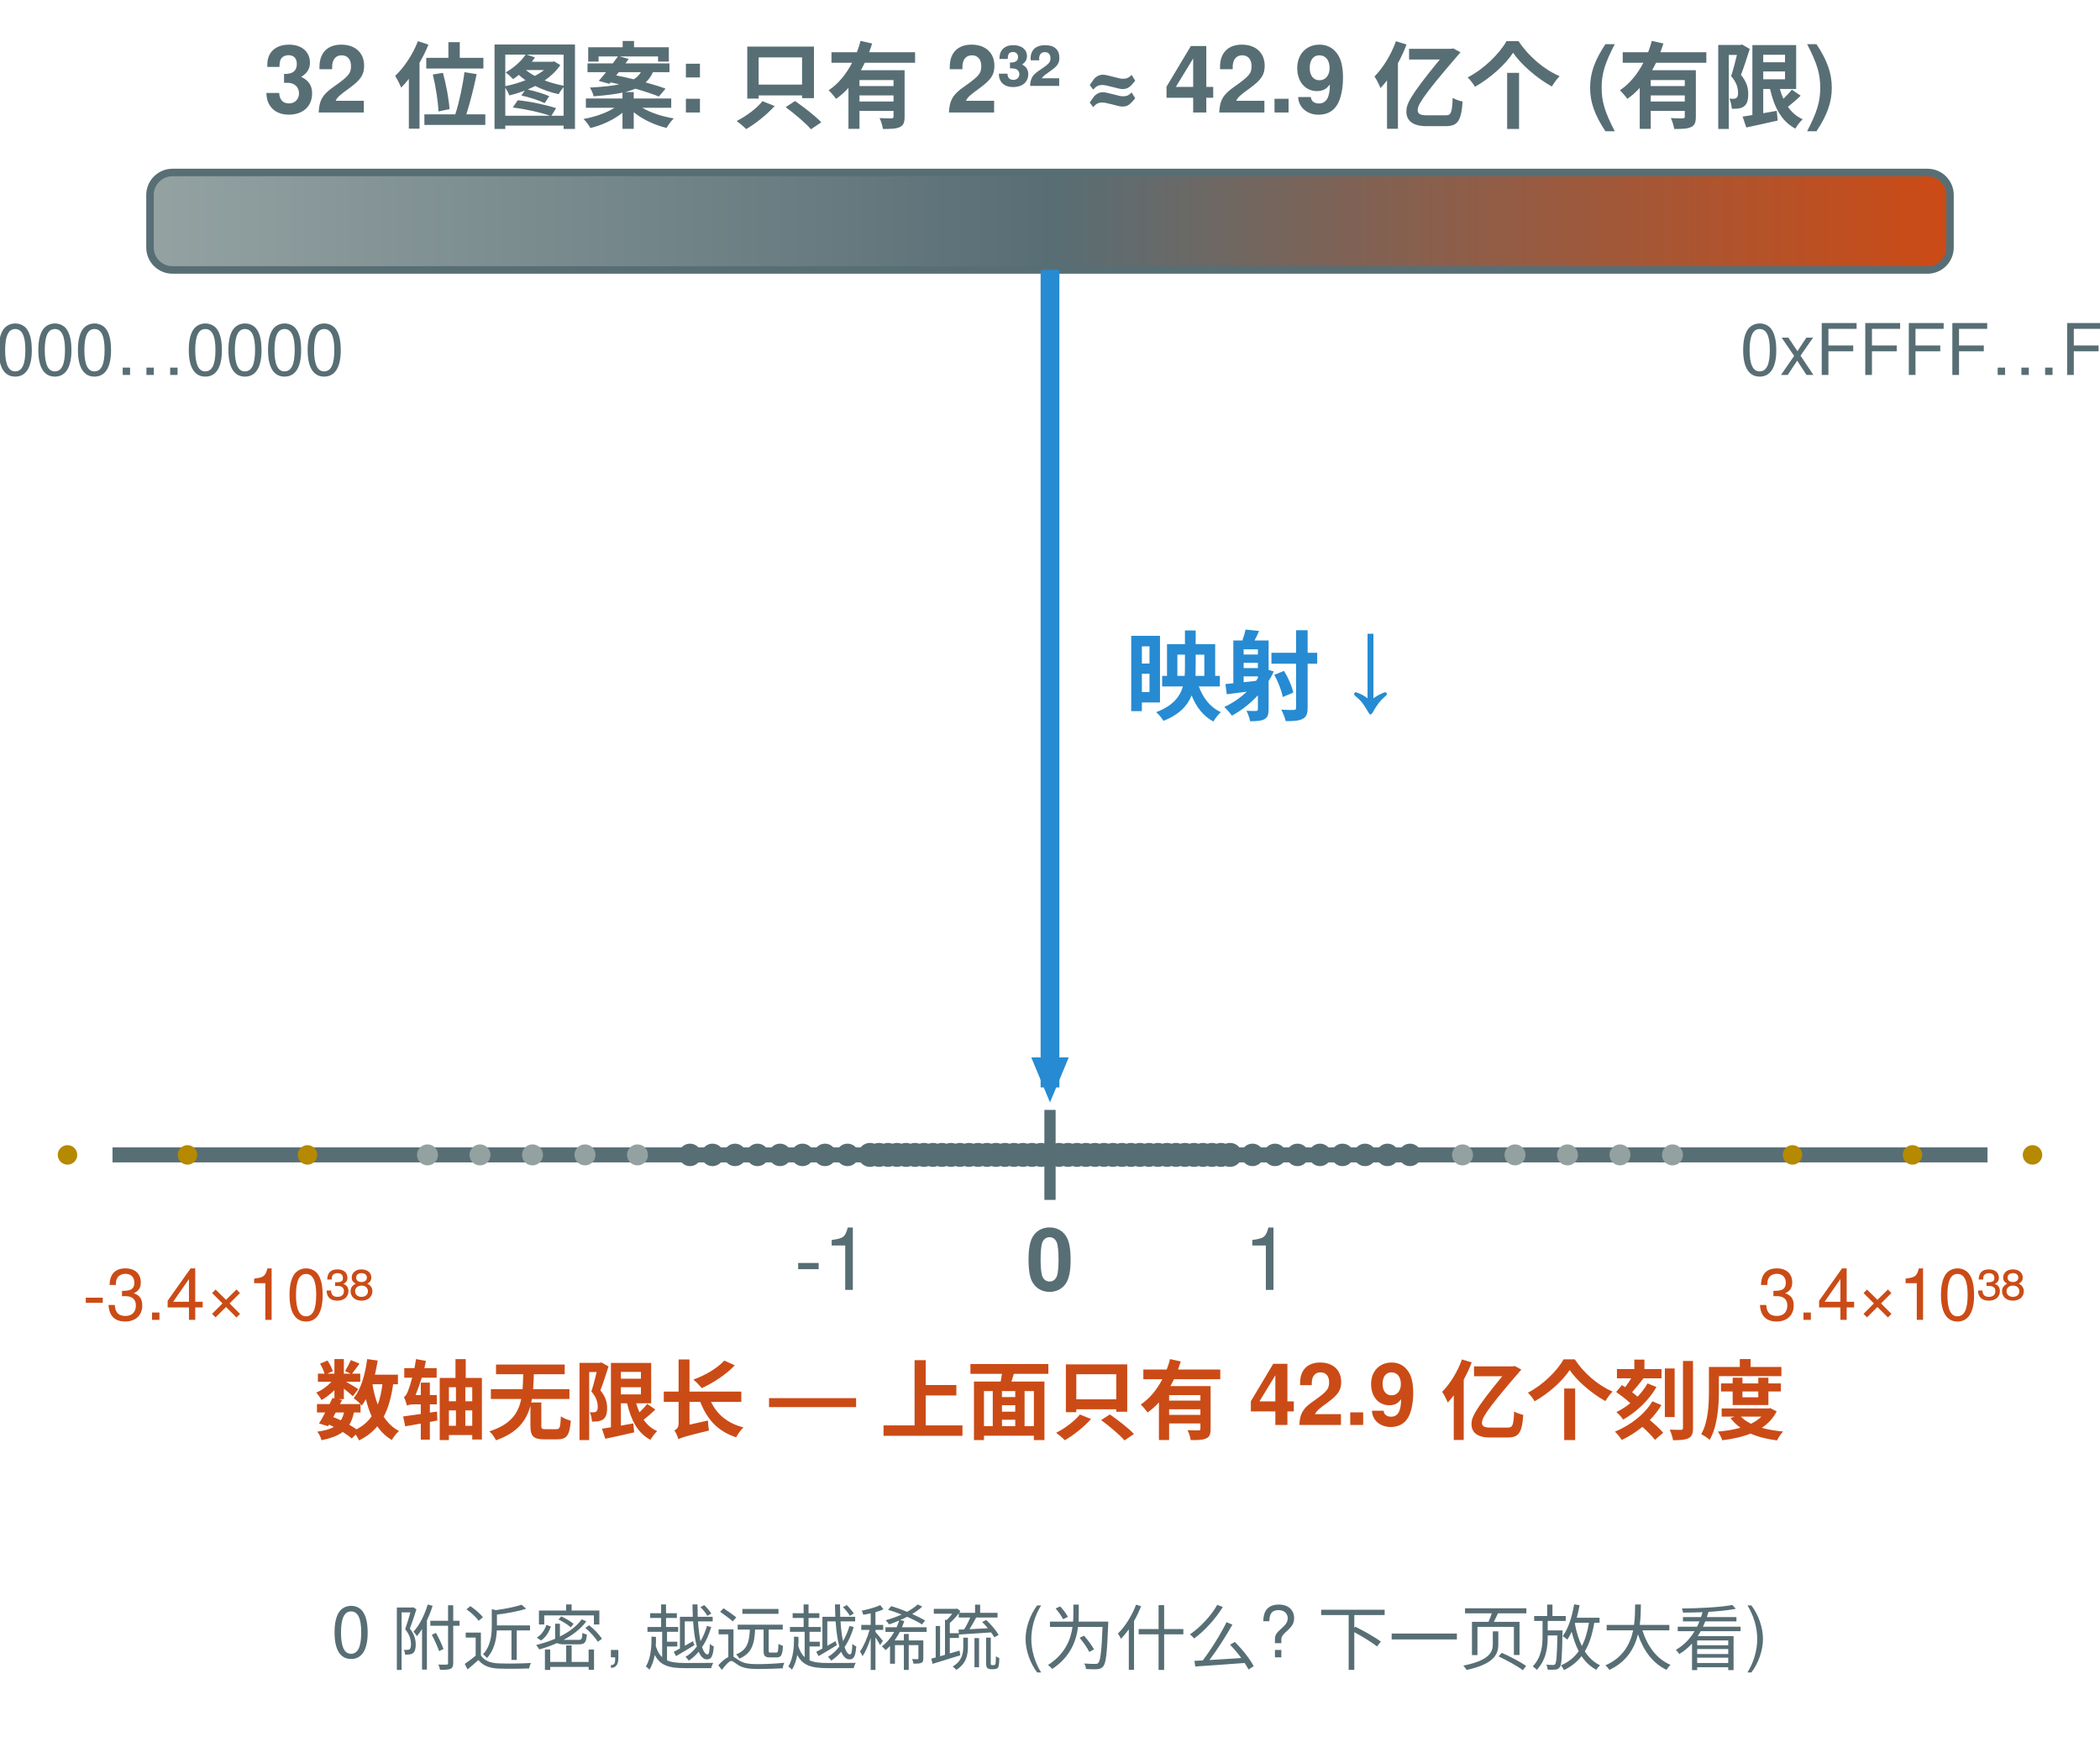
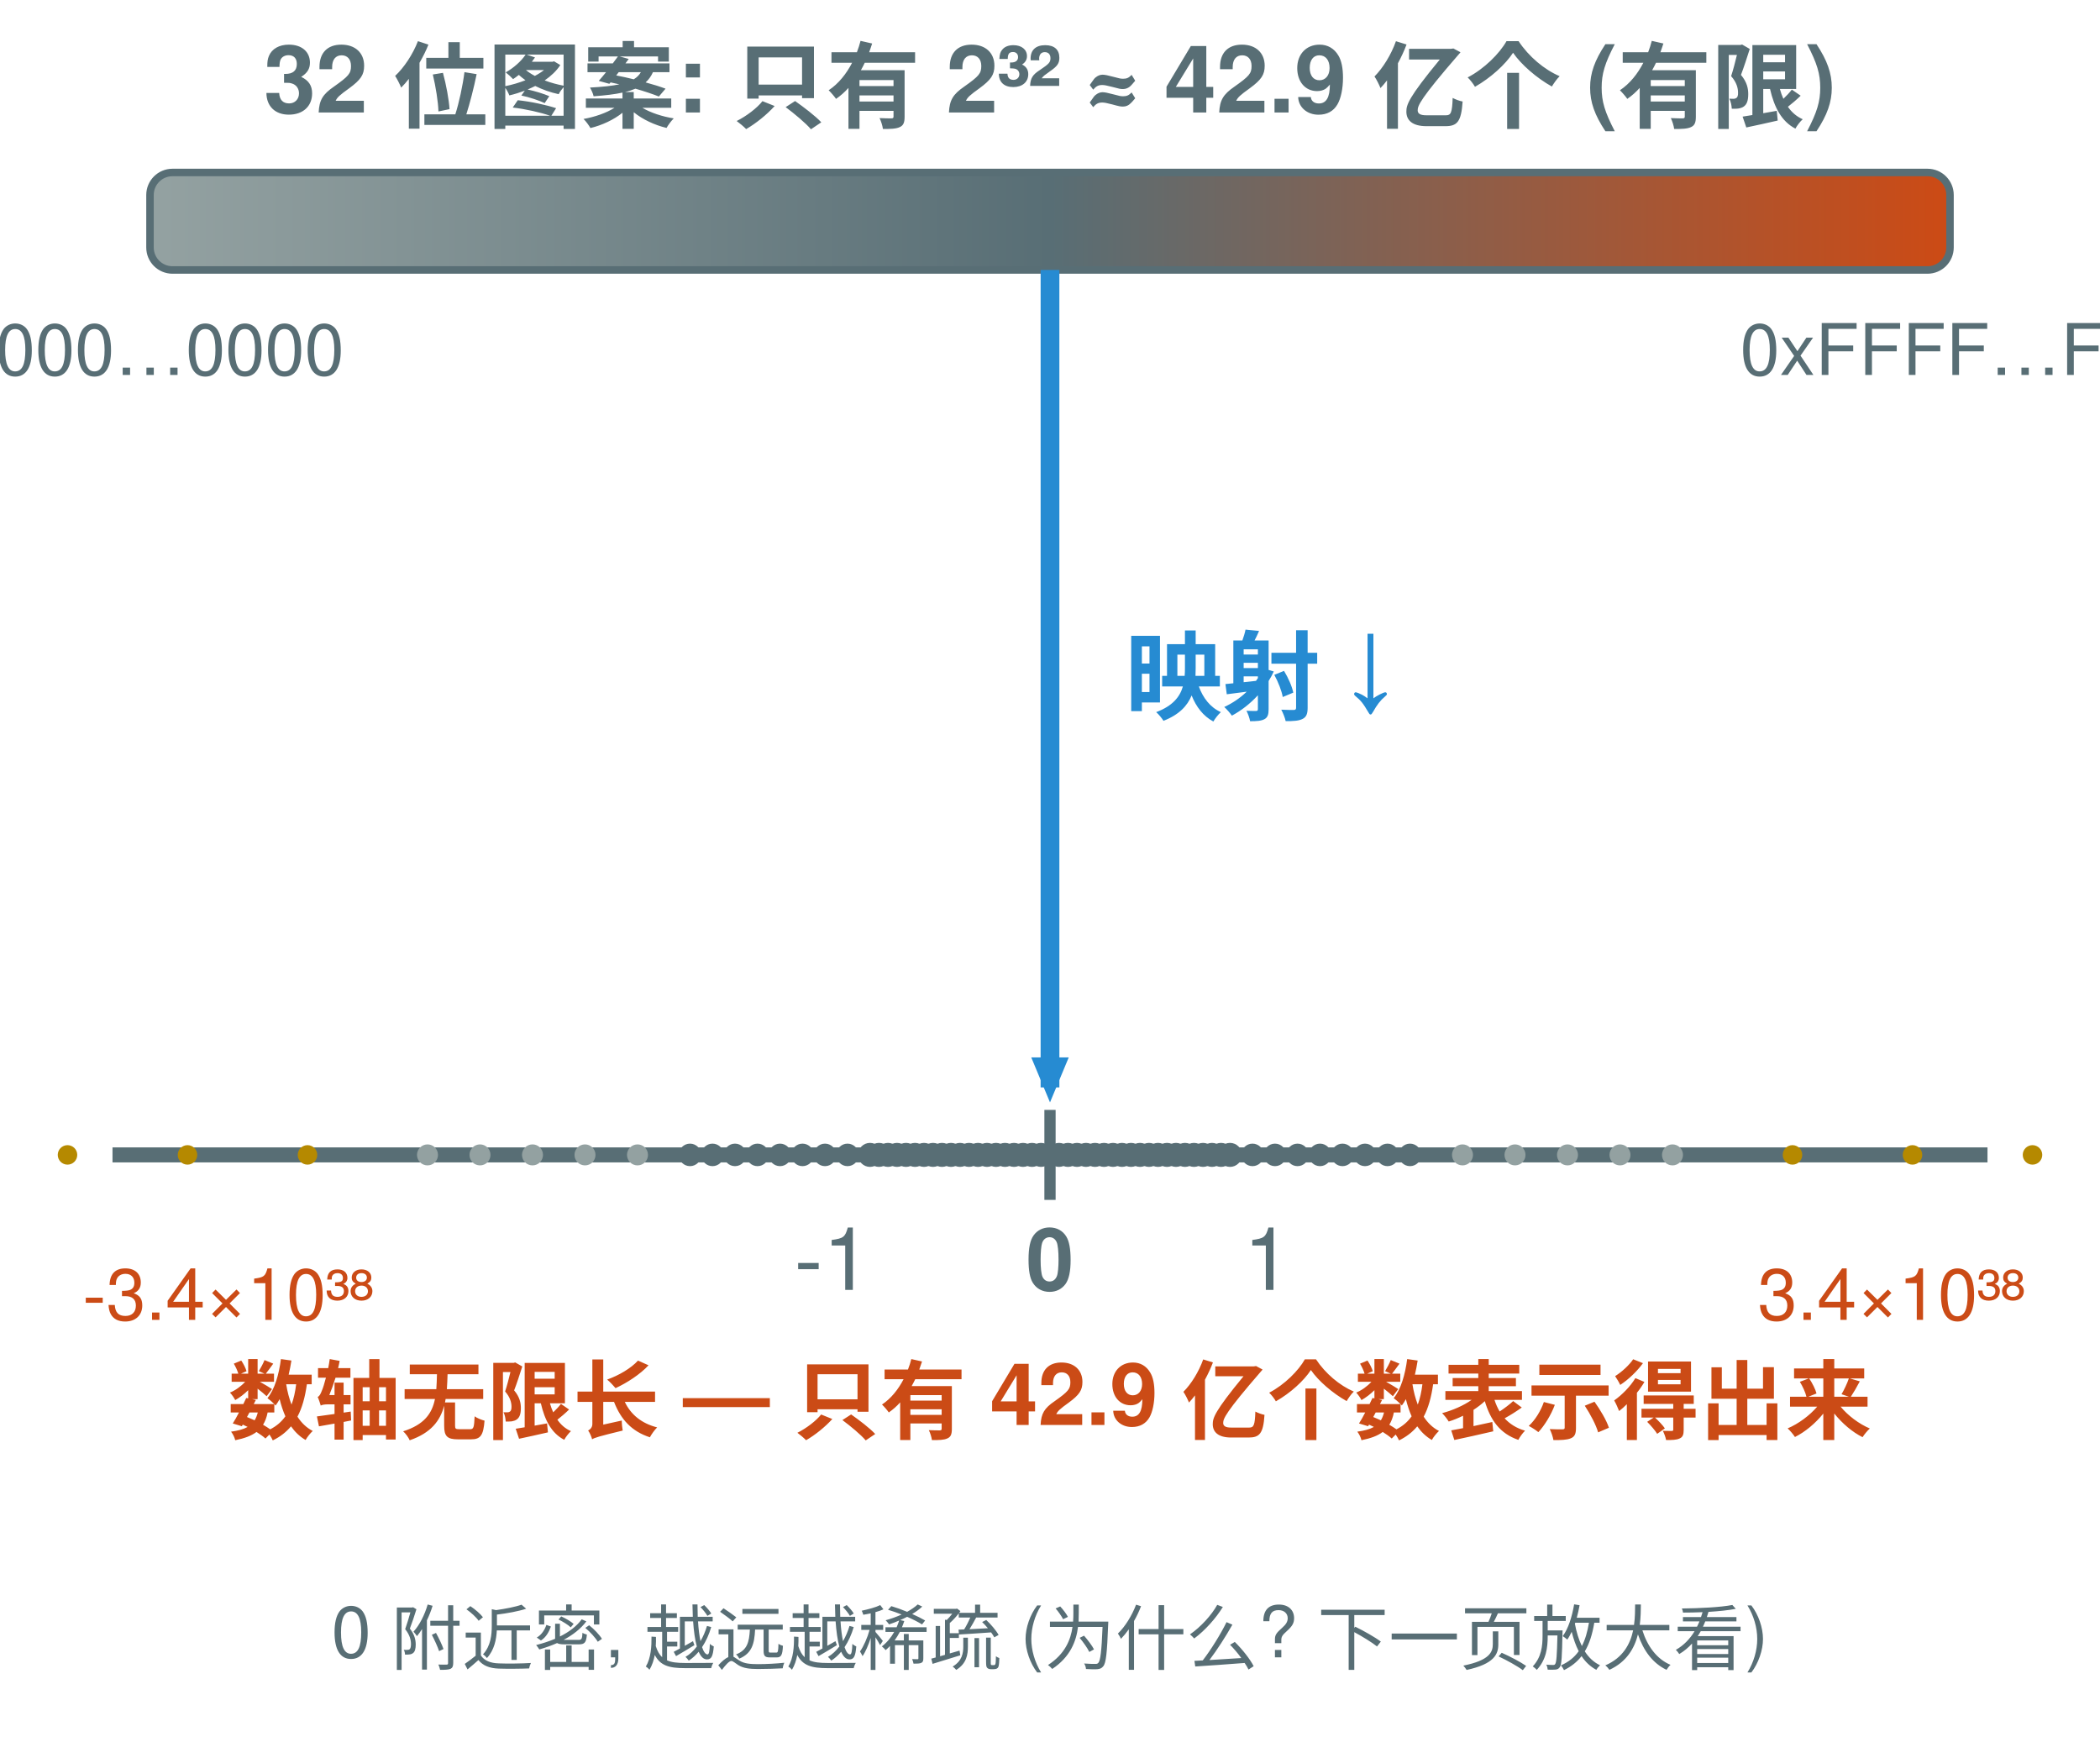
<svg xmlns="http://www.w3.org/2000/svg" viewBox="0 0 560 470" font-family="Helvetica, Arial, sans-serif">
  <text x="280" y="30" fill="#586e75" font-size="25" text-anchor="middle" font-weight="bold">32 位图案: 只有 2³² ≈ 42.9 亿个 (有限)</text>
  <defs>
    <linearGradient id="pat" x1="0" y1="0" x2="1" y2="0">
      <stop offset="0" stop-color="#93a1a1" />
      <stop offset="0.5" stop-color="#586e75" />
      <stop offset="1" stop-color="#cb4b16" />
    </linearGradient>
    <marker id="arr" markerWidth="12" markerHeight="12" refX="8" refY="5" orient="auto" markerUnits="userSpaceOnUse">
      <path d="M 0 0 L 12 5 L 0 10 Z" fill="#268bd2" />
    </marker>
  </defs>
  <rect x="40" y="46" width="480" height="26" rx="6" fill="url(#pat)" stroke="#586e75" stroke-width="2" />
  <text x="30" y="100" fill="#586e75" font-size="19" text-anchor="middle">0x0000…0000</text>
  <text x="530" y="100" fill="#586e75" font-size="19" text-anchor="middle">0xFFFF…FFFF</text>
  <line x1="280" y1="72" x2="280" y2="290" stroke="#268bd2" stroke-width="5" marker-end="url(#arr)" />
  <text x="300" y="190" fill="#268bd2" font-size="26" font-weight="bold">映射 ↓</text>
  <line x1="30" y1="308" x2="530" y2="308" stroke="#586e75" stroke-width="4" />
  <line x1="280" y1="296" x2="280" y2="320" stroke="#586e75" stroke-width="3" />
  <text x="280" y="344" fill="#586e75" font-size="23" text-anchor="middle" font-weight="bold">0</text>
  <text x="338" y="344" fill="#586e75" font-size="23" text-anchor="middle">1</text>
  <text x="222" y="344" fill="#586e75" font-size="23" text-anchor="middle">-1</text>
  <text x="22" y="352" fill="#cb4b16" font-size="19" text-anchor="start">-3.4×10³⁸</text>
  <text x="540" y="352" fill="#cb4b16" font-size="19" text-anchor="end">3.4×10³⁸</text>
  <circle cx="282.4" cy="308" r="3.2" fill="#586e75" />
  <circle cx="277.6" cy="308" r="3.2" fill="#586e75" />
  <circle cx="284.8" cy="308" r="3.2" fill="#586e75" />
  <circle cx="275.2" cy="308" r="3.2" fill="#586e75" />
  <circle cx="287.2" cy="308" r="3.2" fill="#586e75" />
  <circle cx="272.8" cy="308" r="3.2" fill="#586e75" />
  <circle cx="289.6" cy="308" r="3.2" fill="#586e75" />
  <circle cx="270.4" cy="308" r="3.2" fill="#586e75" />
  <circle cx="292.0" cy="308" r="3.2" fill="#586e75" />
  <circle cx="268.0" cy="308" r="3.2" fill="#586e75" />
  <circle cx="294.4" cy="308" r="3.2" fill="#586e75" />
  <circle cx="265.6" cy="308" r="3.2" fill="#586e75" />
  <circle cx="296.8" cy="308" r="3.2" fill="#586e75" />
  <circle cx="263.2" cy="308" r="3.2" fill="#586e75" />
  <circle cx="299.2" cy="308" r="3.2" fill="#586e75" />
  <circle cx="260.8" cy="308" r="3.2" fill="#586e75" />
  <circle cx="301.6" cy="308" r="3.2" fill="#586e75" />
  <circle cx="258.4" cy="308" r="3.2" fill="#586e75" />
  <circle cx="304.0" cy="308" r="3.2" fill="#586e75" />
  <circle cx="256.0" cy="308" r="3.2" fill="#586e75" />
  <circle cx="306.4" cy="308" r="3.2" fill="#586e75" />
  <circle cx="253.6" cy="308" r="3.2" fill="#586e75" />
  <circle cx="308.8" cy="308" r="3.2" fill="#586e75" />
  <circle cx="251.2" cy="308" r="3.2" fill="#586e75" />
  <circle cx="311.2" cy="308" r="3.2" fill="#586e75" />
  <circle cx="248.8" cy="308" r="3.2" fill="#586e75" />
  <circle cx="313.6" cy="308" r="3.2" fill="#586e75" />
  <circle cx="246.4" cy="308" r="3.2" fill="#586e75" />
  <circle cx="316.0" cy="308" r="3.2" fill="#586e75" />
  <circle cx="244.0" cy="308" r="3.2" fill="#586e75" />
  <circle cx="318.4" cy="308" r="3.2" fill="#586e75" />
  <circle cx="241.6" cy="308" r="3.2" fill="#586e75" />
  <circle cx="320.8" cy="308" r="3.2" fill="#586e75" />
  <circle cx="239.2" cy="308" r="3.2" fill="#586e75" />
  <circle cx="323.2" cy="308" r="3.2" fill="#586e75" />
  <circle cx="236.8" cy="308" r="3.2" fill="#586e75" />
  <circle cx="325.6" cy="308" r="3.2" fill="#586e75" />
  <circle cx="234.4" cy="308" r="3.2" fill="#586e75" />
  <circle cx="328.0" cy="308" r="3.2" fill="#586e75" />
  <circle cx="232.0" cy="308" r="3.2" fill="#586e75" />
  <circle cx="334.0" cy="308" r="3.0" fill="#586e75" />
  <circle cx="226.0" cy="308" r="3.0" fill="#586e75" />
  <circle cx="340.0" cy="308" r="3.0" fill="#586e75" />
  <circle cx="220.0" cy="308" r="3.0" fill="#586e75" />
  <circle cx="346.0" cy="308" r="3.0" fill="#586e75" />
  <circle cx="214.0" cy="308" r="3.0" fill="#586e75" />
  <circle cx="352.0" cy="308" r="3.0" fill="#586e75" />
  <circle cx="208.0" cy="308" r="3.0" fill="#586e75" />
  <circle cx="358.0" cy="308" r="3.0" fill="#586e75" />
  <circle cx="202.0" cy="308" r="3.0" fill="#586e75" />
  <circle cx="364.0" cy="308" r="3.0" fill="#586e75" />
  <circle cx="196.0" cy="308" r="3.0" fill="#586e75" />
  <circle cx="370.0" cy="308" r="3.0" fill="#586e75" />
  <circle cx="190.0" cy="308" r="3.0" fill="#586e75" />
  <circle cx="376.0" cy="308" r="3.0" fill="#586e75" />
  <circle cx="184.0" cy="308" r="3.0" fill="#586e75" />
  <circle cx="390.0" cy="308" r="2.8" fill="#93a1a1" />
  <circle cx="170.0" cy="308" r="2.8" fill="#93a1a1" />
  <circle cx="404.0" cy="308" r="2.8" fill="#93a1a1" />
  <circle cx="156.0" cy="308" r="2.8" fill="#93a1a1" />
  <circle cx="418.0" cy="308" r="2.8" fill="#93a1a1" />
  <circle cx="142.0" cy="308" r="2.8" fill="#93a1a1" />
  <circle cx="432.0" cy="308" r="2.8" fill="#93a1a1" />
  <circle cx="128.0" cy="308" r="2.8" fill="#93a1a1" />
  <circle cx="446.0" cy="308" r="2.8" fill="#93a1a1" />
  <circle cx="114.0" cy="308" r="2.8" fill="#93a1a1" />
  <circle cx="478.0" cy="308" r="2.6" fill="#b58900" />
  <circle cx="82.0" cy="308" r="2.6" fill="#b58900" />
  <circle cx="510.0" cy="308" r="2.6" fill="#b58900" />
  <circle cx="50.0" cy="308" r="2.6" fill="#b58900" />
  <circle cx="542.0" cy="308" r="2.6" fill="#b58900" />
  <circle cx="18.0" cy="308" r="2.6" fill="#b58900" />
  <circle cx="574.0" cy="308" r="2.6" fill="#b58900" />
  <circle cx="-14.0" cy="308" r="2.6" fill="#b58900" />
  <circle cx="644.0" cy="308" r="2.4" fill="#cb4b16" />
  <circle cx="-84.0" cy="308" r="2.4" fill="#cb4b16" />
  <circle cx="714.0" cy="308" r="2.4" fill="#cb4b16" />
  <circle cx="-154.0" cy="308" r="2.4" fill="#cb4b16" />
  <circle cx="784.0" cy="308" r="2.4" fill="#cb4b16" />
  <circle cx="-224.0" cy="308" r="2.4" fill="#cb4b16" />
-   <text x="280" y="382" fill="#cb4b16" font-size="23" text-anchor="middle" font-weight="bold">数轴无限长 — 上面只有 42.9 亿个刻度</text>
+   <text x="280" y="382" fill="#cb4b16" font-size="23" text-anchor="middle" font-weight="bold">数轴无限长 — 只有 42.9 亿个数表示得出来</text>
  <text x="280" y="442" fill="#586e75" font-size="19" text-anchor="middle">0 附近密, 越远越稀疏 (为什么? 下一页放大看)</text>
</svg>
